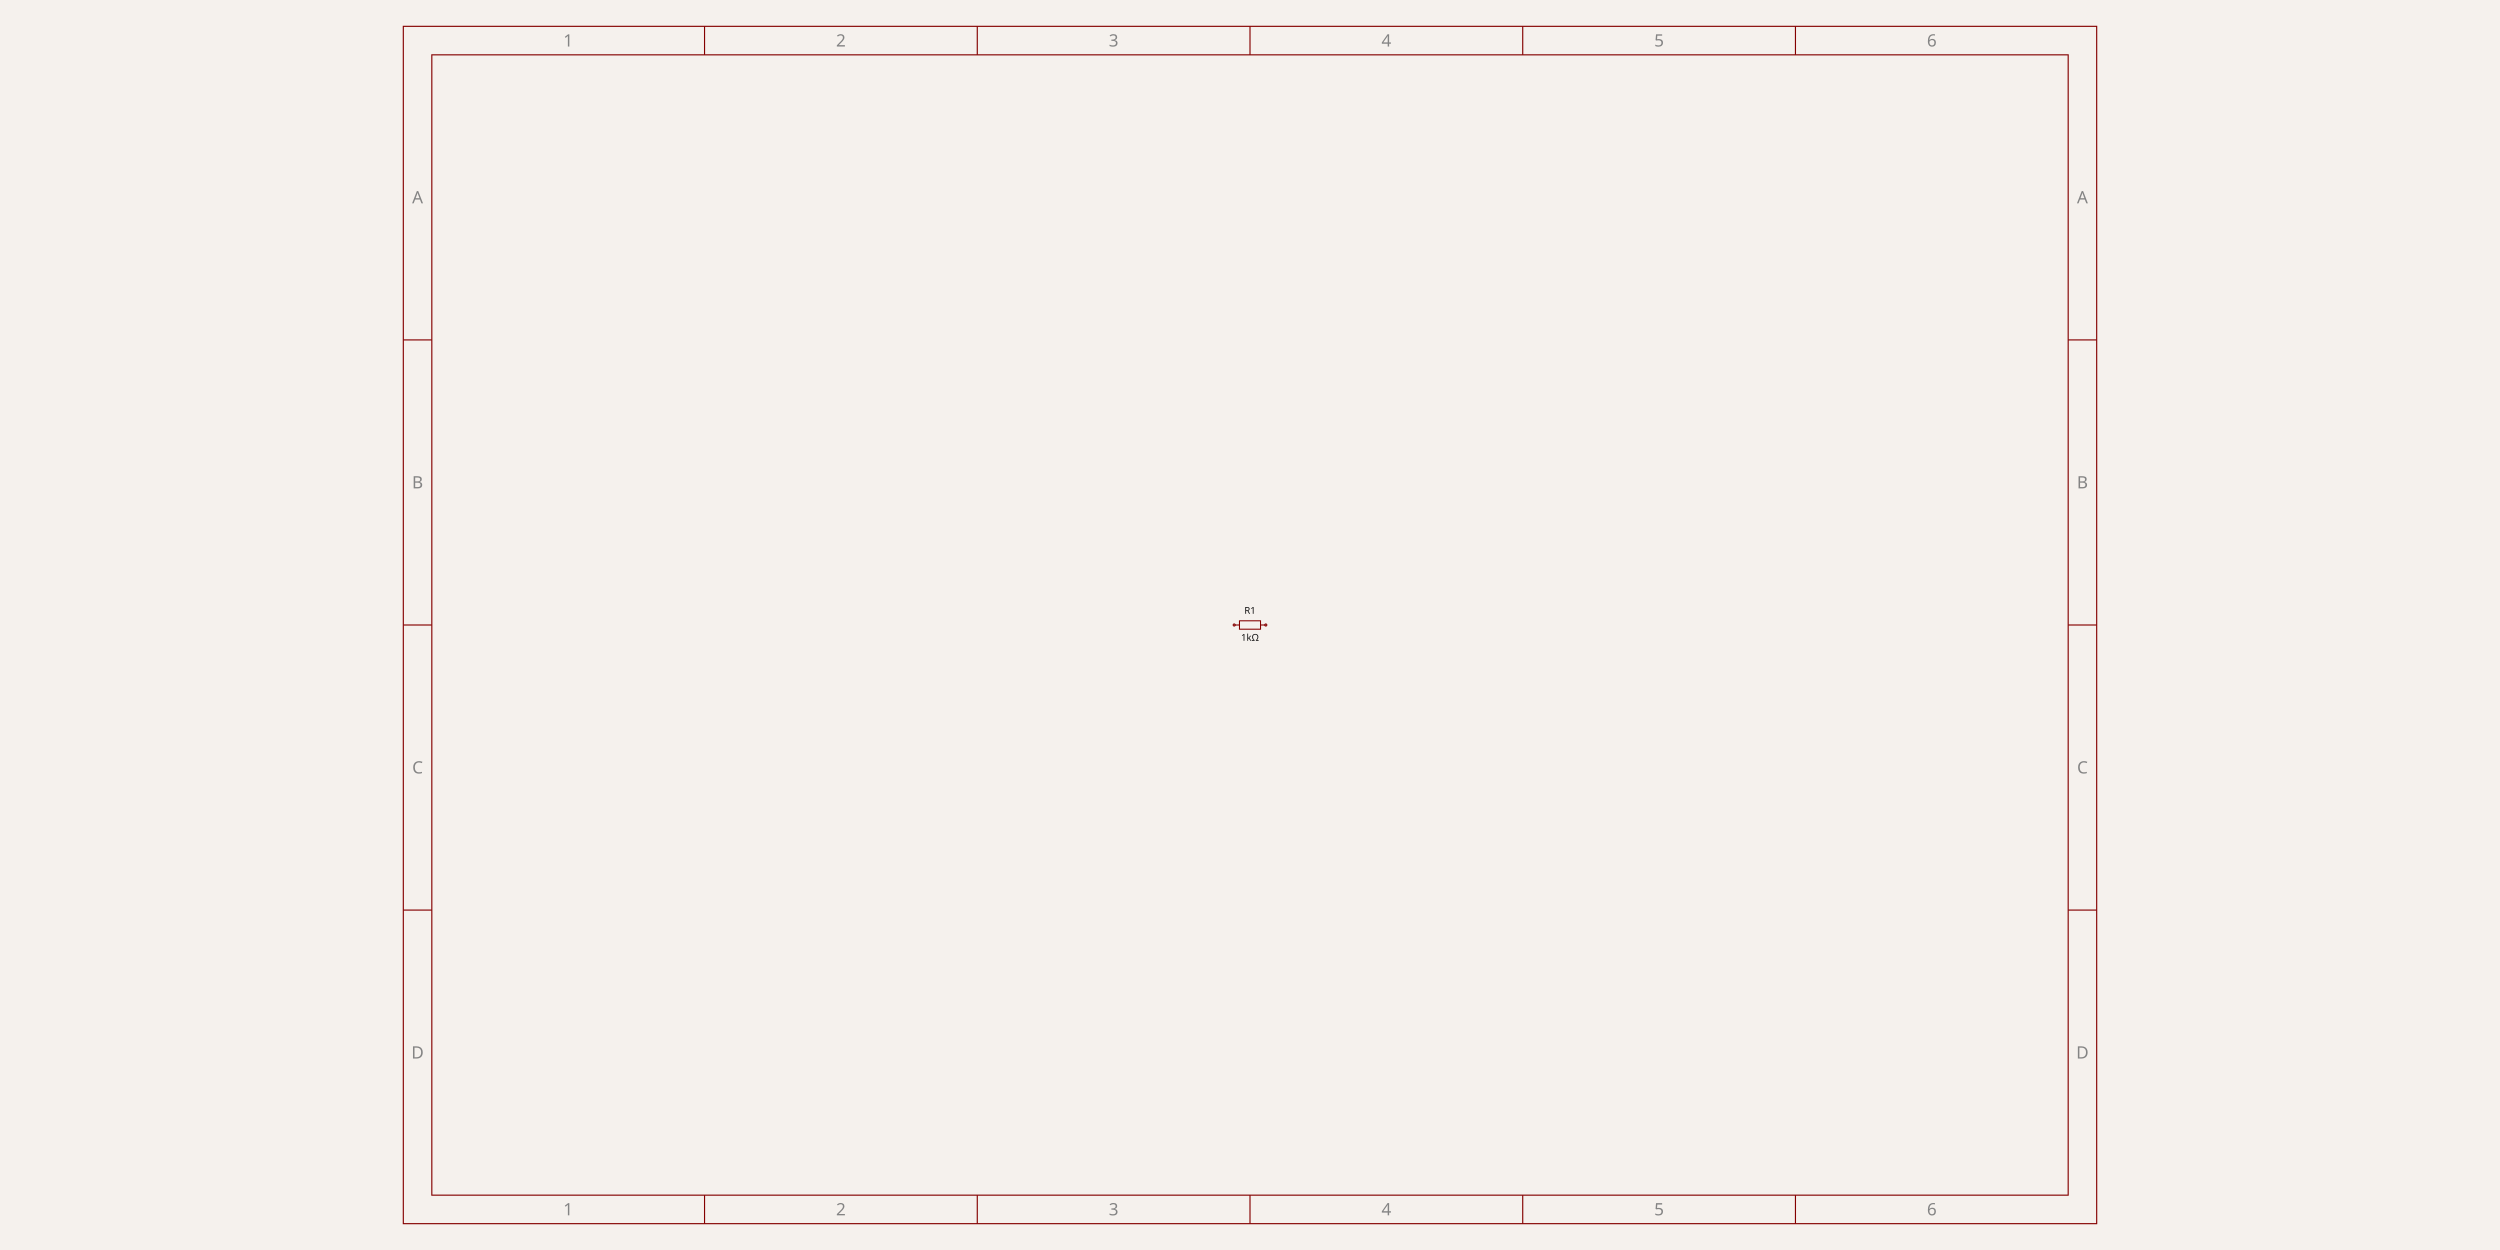
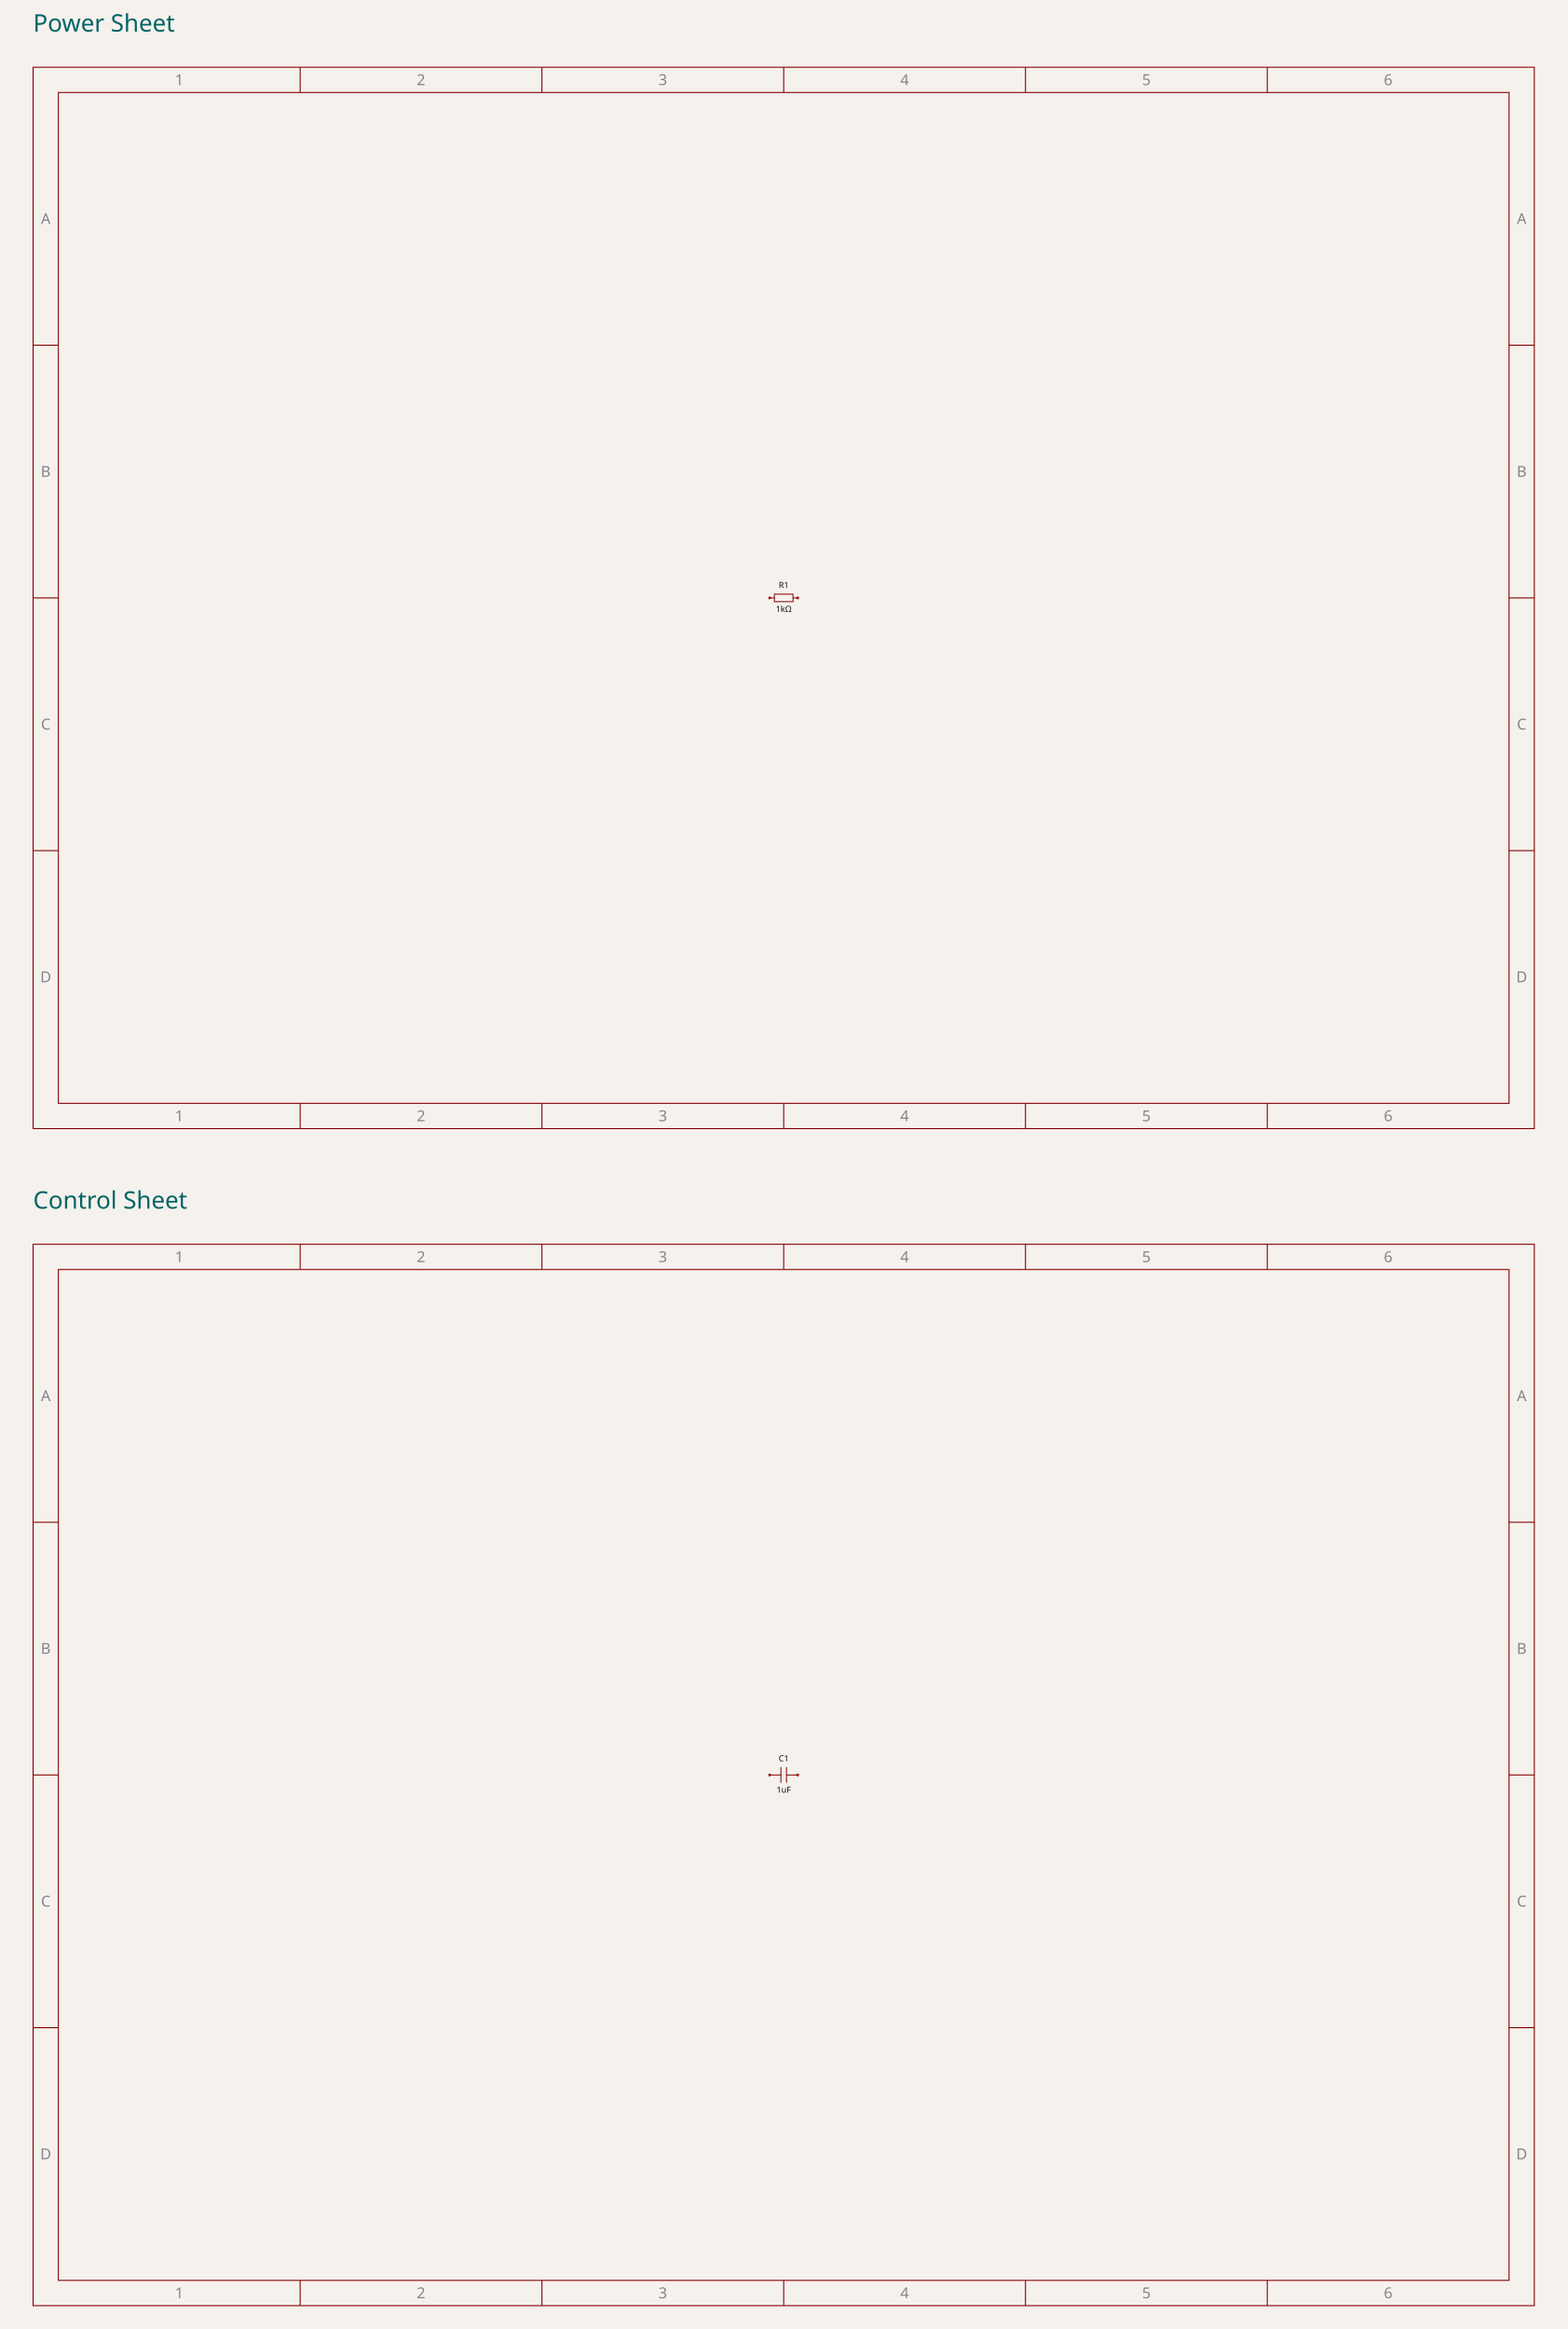
- <svg xmlns="http://www.w3.org/2000/svg" class="tscircuit-schematic" width="1200" height="600" style="background-color: rgb(245, 241, 237)" data-real-to-screen-transform="matrix(25.2778238514,0,0,-25.2778238514,600,300)">
-   <style>
+ <svg xmlns="http://www.w3.org/2000/svg" class="tscircuit-stacked-schematic" width="1000" height="1486" viewBox="0 0 1000 1486" style="background-color: rgb(245, 241, 237)">
+   <rect class="boundary" x="0" y="0" width="1000" height="1486" fill="rgb(245, 241, 237)" />
+   <text class="stacked-sheet-label" x="21.113" y="20.16" font-family="sans-serif" font-size="15.4px" fill="rgb(0, 100, 100)" data-schematic-sheet-id="schematic_sheet_0">Power Sheet</text>
+   <svg class="tscircuit-schematic" width="1000" height="707" style="background-color: rgb(245, 241, 237)" data-real-to-screen-transform="matrix(29.7857024382,0,0,-29.7857024382,500,353.5)" x="0" y="28">
+     <style>
+               .boundary { fill: rgb(245, 241, 237); }
+               .schematic-boundary { fill: none; stroke: #fff; }
+               .component { fill: none; stroke: rgb(132, 0, 0); }
+               .chip { fill: rgb(255, 255, 194); stroke: rgb(132, 0, 0); }
+               .component-pin { fill: none; stroke: rgb(132, 0, 0); }
+               .text { font-family: sans-serif; fill: rgb(0, 150, 0); }
+               .pin-number { fill: rgb(169, 0, 0); }
+               .port-label { fill: rgb(0, 100, 100); }
+               .component-name { fill: rgb(0, 100, 100); }
+ 
+             </style>
+     <rect class="boundary" x="0" y="0" width="1000" height="707" />
+     <g class="schematic-sheet" data-circuit-json-type="schematic_sheet" data-schematic-sheet-id="schematic_sheet_0">
+       <rect class="sch-rect" x="21.113" y="14.893" width="957.775" height="677.214" fill="none" stroke="rgb(132, 0, 0)" stroke-width="0.645" data-schematic-rect-id="schematic_sheet_0_outer" />
+       <rect class="sch-rect" x="37.237" y="31.017" width="925.526" height="644.966" fill="none" stroke="rgb(132, 0, 0)" stroke-width="0.645" data-schematic-rect-id="schematic_sheet_0_inner" />
+       <line class="sch-line" x1="191.491" y1="14.893" x2="191.491" y2="31.017" stroke="rgb(132, 0, 0)" stroke-width="0.645" data-schematic-line-id="schematic_sheet_0_top_column_1" />
+       <line class="sch-line" x1="191.491" y1="692.107" x2="191.491" y2="675.983" stroke="rgb(132, 0, 0)" stroke-width="0.645" data-schematic-line-id="schematic_sheet_0_bottom_column_1" />
+       <line class="sch-line" x1="345.746" y1="14.893" x2="345.746" y2="31.017" stroke="rgb(132, 0, 0)" stroke-width="0.645" data-schematic-line-id="schematic_sheet_0_top_column_2" />
+       <line class="sch-line" x1="345.746" y1="692.107" x2="345.746" y2="675.983" stroke="rgb(132, 0, 0)" stroke-width="0.645" data-schematic-line-id="schematic_sheet_0_bottom_column_2" />
+       <line class="sch-line" x1="500" y1="14.893" x2="500" y2="31.017" stroke="rgb(132, 0, 0)" stroke-width="0.645" data-schematic-line-id="schematic_sheet_0_top_column_3" />
+       <line class="sch-line" x1="500" y1="692.107" x2="500" y2="675.983" stroke="rgb(132, 0, 0)" stroke-width="0.645" data-schematic-line-id="schematic_sheet_0_bottom_column_3" />
+       <line class="sch-line" x1="654.254" y1="14.893" x2="654.254" y2="31.017" stroke="rgb(132, 0, 0)" stroke-width="0.645" data-schematic-line-id="schematic_sheet_0_top_column_4" />
+       <line class="sch-line" x1="654.254" y1="692.107" x2="654.254" y2="675.983" stroke="rgb(132, 0, 0)" stroke-width="0.645" data-schematic-line-id="schematic_sheet_0_bottom_column_4" />
+       <line class="sch-line" x1="808.509" y1="14.893" x2="808.509" y2="31.017" stroke="rgb(132, 0, 0)" stroke-width="0.645" data-schematic-line-id="schematic_sheet_0_top_column_5" />
+       <line class="sch-line" x1="808.509" y1="692.107" x2="808.509" y2="675.983" stroke="rgb(132, 0, 0)" stroke-width="0.645" data-schematic-line-id="schematic_sheet_0_bottom_column_5" />
+       <line class="sch-line" x1="21.113" y1="514.741" x2="37.237" y2="514.741" stroke="rgb(132, 0, 0)" stroke-width="0.645" data-schematic-line-id="schematic_sheet_0_left_row_1" />
+       <line class="sch-line" x1="978.887" y1="514.741" x2="962.763" y2="514.741" stroke="rgb(132, 0, 0)" stroke-width="0.645" data-schematic-line-id="schematic_sheet_0_right_row_1" />
+       <line class="sch-line" x1="21.113" y1="353.5" x2="37.237" y2="353.5" stroke="rgb(132, 0, 0)" stroke-width="0.645" data-schematic-line-id="schematic_sheet_0_left_row_2" />
+       <line class="sch-line" x1="978.887" y1="353.5" x2="962.763" y2="353.5" stroke="rgb(132, 0, 0)" stroke-width="0.645" data-schematic-line-id="schematic_sheet_0_right_row_2" />
+       <line class="sch-line" x1="21.113" y1="192.259" x2="37.237" y2="192.259" stroke="rgb(132, 0, 0)" stroke-width="0.645" data-schematic-line-id="schematic_sheet_0_left_row_3" />
+       <line class="sch-line" x1="978.887" y1="192.259" x2="962.763" y2="192.259" stroke="rgb(132, 0, 0)" stroke-width="0.645" data-schematic-line-id="schematic_sheet_0_right_row_3" />
+       <text class="sch-text" x="114.364" y="22.955" fill="rgb(132, 132, 132)" text-anchor="middle" dominant-baseline="middle" font-family="sans-serif" font-size="9.674px" transform="rotate(0, 114.3641, 22.95493)">1</text>
+       <text class="sch-text" x="114.364" y="684.045" fill="rgb(132, 132, 132)" text-anchor="middle" dominant-baseline="middle" font-family="sans-serif" font-size="9.674px" transform="rotate(0, 114.3641, 684.0451)">1</text>
+       <text class="sch-text" x="268.618" y="22.955" fill="rgb(132, 132, 132)" text-anchor="middle" dominant-baseline="middle" font-family="sans-serif" font-size="9.674px" transform="rotate(0, 268.6184, 22.95493)">2</text>
+       <text class="sch-text" x="268.618" y="684.045" fill="rgb(132, 132, 132)" text-anchor="middle" dominant-baseline="middle" font-family="sans-serif" font-size="9.674px" transform="rotate(0, 268.6184, 684.0451)">2</text>
+       <text class="sch-text" x="422.873" y="22.955" fill="rgb(132, 132, 132)" text-anchor="middle" dominant-baseline="middle" font-family="sans-serif" font-size="9.674px" transform="rotate(0, 422.8728, 22.95493)">3</text>
+       <text class="sch-text" x="422.873" y="684.045" fill="rgb(132, 132, 132)" text-anchor="middle" dominant-baseline="middle" font-family="sans-serif" font-size="9.674px" transform="rotate(0, 422.8728, 684.0451)">3</text>
+       <text class="sch-text" x="577.127" y="22.955" fill="rgb(132, 132, 132)" text-anchor="middle" dominant-baseline="middle" font-family="sans-serif" font-size="9.674px" transform="rotate(0, 577.1272, 22.95493)">4</text>
+       <text class="sch-text" x="577.127" y="684.045" fill="rgb(132, 132, 132)" text-anchor="middle" dominant-baseline="middle" font-family="sans-serif" font-size="9.674px" transform="rotate(0, 577.1272, 684.0451)">4</text>
+       <text class="sch-text" x="731.382" y="22.955" fill="rgb(132, 132, 132)" text-anchor="middle" dominant-baseline="middle" font-family="sans-serif" font-size="9.674px" transform="rotate(0, 731.3816, 22.95493)">5</text>
+       <text class="sch-text" x="731.382" y="684.045" fill="rgb(132, 132, 132)" text-anchor="middle" dominant-baseline="middle" font-family="sans-serif" font-size="9.674px" transform="rotate(0, 731.3816, 684.0451)">5</text>
+       <text class="sch-text" x="885.636" y="22.955" fill="rgb(132, 132, 132)" text-anchor="middle" dominant-baseline="middle" font-family="sans-serif" font-size="9.674px" transform="rotate(0, 885.6359, 22.95493)">6</text>
+       <text class="sch-text" x="885.636" y="684.045" fill="rgb(132, 132, 132)" text-anchor="middle" dominant-baseline="middle" font-family="sans-serif" font-size="9.674px" transform="rotate(0, 885.6359, 684.0451)">6</text>
+       <text class="sch-text" x="29.175" y="111.638" fill="rgb(132, 132, 132)" text-anchor="middle" dominant-baseline="middle" font-family="sans-serif" font-size="9.674px" transform="rotate(0, 29.17482, 111.6378)">A</text>
+       <text class="sch-text" x="970.825" y="111.638" fill="rgb(132, 132, 132)" text-anchor="middle" dominant-baseline="middle" font-family="sans-serif" font-size="9.674px" transform="rotate(0, 970.8252, 111.6378)">A</text>
+       <text class="sch-text" x="29.175" y="272.879" fill="rgb(132, 132, 132)" text-anchor="middle" dominant-baseline="middle" font-family="sans-serif" font-size="9.674px" transform="rotate(0, 29.17482, 272.8793)">B</text>
+       <text class="sch-text" x="970.825" y="272.879" fill="rgb(132, 132, 132)" text-anchor="middle" dominant-baseline="middle" font-family="sans-serif" font-size="9.674px" transform="rotate(0, 970.8252, 272.8793)">B</text>
+       <text class="sch-text" x="29.175" y="434.121" fill="rgb(132, 132, 132)" text-anchor="middle" dominant-baseline="middle" font-family="sans-serif" font-size="9.674px" transform="rotate(0, 29.17482, 434.1207)">C</text>
+       <text class="sch-text" x="970.825" y="434.121" fill="rgb(132, 132, 132)" text-anchor="middle" dominant-baseline="middle" font-family="sans-serif" font-size="9.674px" transform="rotate(0, 970.8252, 434.1207)">C</text>
+       <text class="sch-text" x="29.175" y="595.362" fill="rgb(132, 132, 132)" text-anchor="middle" dominant-baseline="middle" font-family="sans-serif" font-size="9.674px" transform="rotate(0, 29.17482, 595.3622)">D</text>
+       <text class="sch-text" x="970.825" y="595.362" fill="rgb(132, 132, 132)" text-anchor="middle" dominant-baseline="middle" font-family="sans-serif" font-size="9.674px" transform="rotate(0, 970.8252, 595.3622)">D</text>
+     </g>
+     <g class="sch-component" data-circuit-json-type="schematic_component" data-schematic-component-id="schematic_component_0" data-schematic-sheet-id="schematic_sheet_0">
+       <rect class="component-overlay sch-component-overlay" x="491.064" y="351.118" width="17.871" height="4.765" fill="transparent" />
+       <path class="sch-component-symbol-path" d="M 491.064 353.5 L 494.043 353.5" stroke="rgb(132, 0, 0)" fill="none" stroke-width="0.596px" stroke-linecap="round" />
+       <path class="sch-component-symbol-path" d="M 505.957 353.5 L 508.936 353.5" stroke="rgb(132, 0, 0)" fill="none" stroke-width="0.596px" stroke-linecap="round" />
+       <path class="sch-component-symbol-path" d="M 494.043 351.118 L 505.957 351.118 L 505.957 355.882 L 494.043 355.882 L 494.043 351.118" stroke="rgb(132, 0, 0)" fill="none" stroke-width="0.596px" stroke-linecap="round" />
+       <text class="sch-component-name sch-component-text" x="500" y="348.734" stroke="rgb(245, 241, 237)" stroke-width="0.596px" paint-order="stroke" fill="rgb(15, 15, 15)" font-family="sans-serif" text-anchor="middle" dominant-baseline="ideographic" font-size="5.361px">R1</text>
+       <text class="sch-component-text" x="500" y="358.266" fill="rgb(15, 15, 15)" font-family="sans-serif" text-anchor="middle" dominant-baseline="hanging" font-size="5.361px">1kΩ</text>
+       <circle class="component-pin sch-component-pin" cx="491.064" cy="353.5" r="0.596px" stroke-width="0.596px" fill="none" stroke="rgb(132, 0, 0)" />
+       <circle class="component-pin sch-component-pin" cx="508.936" cy="353.5" r="0.596px" stroke-width="0.596px" fill="none" stroke="rgb(132, 0, 0)" />
+     </g>
+     <g class="schematic-port-hover sch-port-hover" data-schematic-port-id="source_port_0" data-schematic-sheet-id="schematic_sheet_0">
+       <circle cx="491.064" cy="353.5" r="1.191" fill="red" opacity="0" />
+     </g>
+     <g class="schematic-port-hover sch-port-hover" data-schematic-port-id="source_port_1" data-schematic-sheet-id="schematic_sheet_0">
+       <circle cx="508.936" cy="353.5" r="1.191" fill="red" opacity="0" />
+     </g>
+   </svg>
+   <text class="stacked-sheet-label" x="21.113" y="771.16" font-family="sans-serif" font-size="15.4px" fill="rgb(0, 100, 100)" data-schematic-sheet-id="schematic_sheet_1">Control Sheet</text>
+   <svg class="tscircuit-schematic" width="1000" height="707" style="background-color: rgb(245, 241, 237)" data-real-to-screen-transform="matrix(29.7857024382,0,0,-29.7857024382,500,353.5)" x="0" y="779">
+     <style>
              .boundary { fill: rgb(245, 241, 237); }
              .schematic-boundary { fill: none; stroke: #fff; }
              .component { fill: none; stroke: rgb(132, 0, 0); }
              .chip { fill: rgb(255, 255, 194); stroke: rgb(132, 0, 0); }
              .component-pin { fill: none; stroke: rgb(132, 0, 0); }
              .text { font-family: sans-serif; fill: rgb(0, 150, 0); }
              .pin-number { fill: rgb(169, 0, 0); }
              .port-label { fill: rgb(0, 100, 100); }
              .component-name { fill: rgb(0, 100, 100); }
              
            </style>
-   <rect class="boundary" x="0" y="0" width="1200" height="600" />
-   <g class="schematic-sheet" data-circuit-json-type="schematic_sheet" data-schematic-sheet-id="schematic_sheet_0">
-     <rect class="sch-rect" x="193.589" y="12.639" width="812.821" height="574.722" fill="none" stroke="rgb(132, 0, 0)" stroke-width="0.547" data-schematic-rect-id="schematic_sheet_0_outer" />
-     <rect class="sch-rect" x="207.273" y="26.323" width="785.454" height="547.354" fill="none" stroke="rgb(132, 0, 0)" stroke-width="0.547" data-schematic-rect-id="schematic_sheet_0_inner" />
-     <line class="sch-line" x1="338.182" y1="12.639" x2="338.182" y2="26.323" stroke="rgb(132, 0, 0)" stroke-width="0.547" data-schematic-line-id="schematic_sheet_0_top_column_1" />
-     <line class="sch-line" x1="338.182" y1="587.361" x2="338.182" y2="573.677" stroke="rgb(132, 0, 0)" stroke-width="0.547" data-schematic-line-id="schematic_sheet_0_bottom_column_1" />
-     <line class="sch-line" x1="469.091" y1="12.639" x2="469.091" y2="26.323" stroke="rgb(132, 0, 0)" stroke-width="0.547" data-schematic-line-id="schematic_sheet_0_top_column_2" />
-     <line class="sch-line" x1="469.091" y1="587.361" x2="469.091" y2="573.677" stroke="rgb(132, 0, 0)" stroke-width="0.547" data-schematic-line-id="schematic_sheet_0_bottom_column_2" />
-     <line class="sch-line" x1="600" y1="12.639" x2="600" y2="26.323" stroke="rgb(132, 0, 0)" stroke-width="0.547" data-schematic-line-id="schematic_sheet_0_top_column_3" />
-     <line class="sch-line" x1="600" y1="587.361" x2="600" y2="573.677" stroke="rgb(132, 0, 0)" stroke-width="0.547" data-schematic-line-id="schematic_sheet_0_bottom_column_3" />
-     <line class="sch-line" x1="730.909" y1="12.639" x2="730.909" y2="26.323" stroke="rgb(132, 0, 0)" stroke-width="0.547" data-schematic-line-id="schematic_sheet_0_top_column_4" />
-     <line class="sch-line" x1="730.909" y1="587.361" x2="730.909" y2="573.677" stroke="rgb(132, 0, 0)" stroke-width="0.547" data-schematic-line-id="schematic_sheet_0_bottom_column_4" />
-     <line class="sch-line" x1="861.818" y1="12.639" x2="861.818" y2="26.323" stroke="rgb(132, 0, 0)" stroke-width="0.547" data-schematic-line-id="schematic_sheet_0_top_column_5" />
-     <line class="sch-line" x1="861.818" y1="587.361" x2="861.818" y2="573.677" stroke="rgb(132, 0, 0)" stroke-width="0.547" data-schematic-line-id="schematic_sheet_0_bottom_column_5" />
-     <line class="sch-line" x1="193.589" y1="436.839" x2="207.273" y2="436.839" stroke="rgb(132, 0, 0)" stroke-width="0.547" data-schematic-line-id="schematic_sheet_0_left_row_1" />
-     <line class="sch-line" x1="1006.411" y1="436.839" x2="992.727" y2="436.839" stroke="rgb(132, 0, 0)" stroke-width="0.547" data-schematic-line-id="schematic_sheet_0_right_row_1" />
-     <line class="sch-line" x1="193.589" y1="300" x2="207.273" y2="300" stroke="rgb(132, 0, 0)" stroke-width="0.547" data-schematic-line-id="schematic_sheet_0_left_row_2" />
-     <line class="sch-line" x1="1006.411" y1="300" x2="992.727" y2="300" stroke="rgb(132, 0, 0)" stroke-width="0.547" data-schematic-line-id="schematic_sheet_0_right_row_2" />
-     <line class="sch-line" x1="193.589" y1="163.161" x2="207.273" y2="163.161" stroke="rgb(132, 0, 0)" stroke-width="0.547" data-schematic-line-id="schematic_sheet_0_left_row_3" />
-     <line class="sch-line" x1="1006.411" y1="163.161" x2="992.727" y2="163.161" stroke="rgb(132, 0, 0)" stroke-width="0.547" data-schematic-line-id="schematic_sheet_0_right_row_3" />
-     <text class="sch-text" x="272.728" y="19.481" fill="rgb(132, 132, 132)" text-anchor="middle" dominant-baseline="middle" font-family="sans-serif" font-size="8.21px" transform="rotate(0, 272.7276, 19.48084)">1</text>
-     <text class="sch-text" x="272.728" y="580.519" fill="rgb(132, 132, 132)" text-anchor="middle" dominant-baseline="middle" font-family="sans-serif" font-size="8.21px" transform="rotate(0, 272.7276, 580.5192)">1</text>
-     <text class="sch-text" x="403.637" y="19.481" fill="rgb(132, 132, 132)" text-anchor="middle" dominant-baseline="middle" font-family="sans-serif" font-size="8.21px" transform="rotate(0, 403.6366, 19.48084)">2</text>
-     <text class="sch-text" x="403.637" y="580.519" fill="rgb(132, 132, 132)" text-anchor="middle" dominant-baseline="middle" font-family="sans-serif" font-size="8.21px" transform="rotate(0, 403.6366, 580.5192)">2</text>
-     <text class="sch-text" x="534.546" y="19.481" fill="rgb(132, 132, 132)" text-anchor="middle" dominant-baseline="middle" font-family="sans-serif" font-size="8.21px" transform="rotate(0, 534.5455, 19.48084)">3</text>
-     <text class="sch-text" x="534.546" y="580.519" fill="rgb(132, 132, 132)" text-anchor="middle" dominant-baseline="middle" font-family="sans-serif" font-size="8.21px" transform="rotate(0, 534.5455, 580.5192)">3</text>
-     <text class="sch-text" x="665.454" y="19.481" fill="rgb(132, 132, 132)" text-anchor="middle" dominant-baseline="middle" font-family="sans-serif" font-size="8.21px" transform="rotate(0, 665.4545, 19.48084)">4</text>
-     <text class="sch-text" x="665.454" y="580.519" fill="rgb(132, 132, 132)" text-anchor="middle" dominant-baseline="middle" font-family="sans-serif" font-size="8.21px" transform="rotate(0, 665.4545, 580.5192)">4</text>
-     <text class="sch-text" x="796.363" y="19.481" fill="rgb(132, 132, 132)" text-anchor="middle" dominant-baseline="middle" font-family="sans-serif" font-size="8.21px" transform="rotate(0, 796.3634, 19.48084)">5</text>
-     <text class="sch-text" x="796.363" y="580.519" fill="rgb(132, 132, 132)" text-anchor="middle" dominant-baseline="middle" font-family="sans-serif" font-size="8.21px" transform="rotate(0, 796.3634, 580.5192)">5</text>
-     <text class="sch-text" x="927.272" y="19.481" fill="rgb(132, 132, 132)" text-anchor="middle" dominant-baseline="middle" font-family="sans-serif" font-size="8.21px" transform="rotate(0, 927.2724, 19.48084)">6</text>
-     <text class="sch-text" x="927.272" y="580.519" fill="rgb(132, 132, 132)" text-anchor="middle" dominant-baseline="middle" font-family="sans-serif" font-size="8.21px" transform="rotate(0, 927.2724, 580.5192)">6</text>
-     <text class="sch-text" x="200.431" y="94.742" fill="rgb(132, 132, 132)" text-anchor="middle" dominant-baseline="middle" font-family="sans-serif" font-size="8.21px" transform="rotate(0, 200.4312, 94.74208)">A</text>
-     <text class="sch-text" x="999.569" y="94.742" fill="rgb(132, 132, 132)" text-anchor="middle" dominant-baseline="middle" font-family="sans-serif" font-size="8.21px" transform="rotate(0, 999.5688, 94.74208)">A</text>
-     <text class="sch-text" x="200.431" y="231.581" fill="rgb(132, 132, 132)" text-anchor="middle" dominant-baseline="middle" font-family="sans-serif" font-size="8.21px" transform="rotate(0, 200.4312, 231.5807)">B</text>
-     <text class="sch-text" x="999.569" y="231.581" fill="rgb(132, 132, 132)" text-anchor="middle" dominant-baseline="middle" font-family="sans-serif" font-size="8.21px" transform="rotate(0, 999.5688, 231.5807)">B</text>
-     <text class="sch-text" x="200.431" y="368.419" fill="rgb(132, 132, 132)" text-anchor="middle" dominant-baseline="middle" font-family="sans-serif" font-size="8.21px" transform="rotate(0, 200.4312, 368.4193)">C</text>
-     <text class="sch-text" x="999.569" y="368.419" fill="rgb(132, 132, 132)" text-anchor="middle" dominant-baseline="middle" font-family="sans-serif" font-size="8.21px" transform="rotate(0, 999.5688, 368.4193)">C</text>
-     <text class="sch-text" x="200.431" y="505.258" fill="rgb(132, 132, 132)" text-anchor="middle" dominant-baseline="middle" font-family="sans-serif" font-size="8.21px" transform="rotate(0, 200.4312, 505.2579)">D</text>
-     <text class="sch-text" x="999.569" y="505.258" fill="rgb(132, 132, 132)" text-anchor="middle" dominant-baseline="middle" font-family="sans-serif" font-size="8.21px" transform="rotate(0, 999.5688, 505.2579)">D</text>
-   </g>
-   <g class="sch-component" data-circuit-json-type="schematic_component" data-schematic-component-id="schematic_component_0" data-schematic-sheet-id="schematic_sheet_0">
-     <rect class="component-overlay sch-component-overlay" x="592.417" y="297.978" width="15.167" height="4.043" fill="transparent" />
-     <path class="sch-component-symbol-path" d="M 592.417 300 L 594.945 300" stroke="rgb(132, 0, 0)" fill="none" stroke-width="0.506px" stroke-linecap="round" />
-     <path class="sch-component-symbol-path" d="M 605.055 300 L 607.583 300" stroke="rgb(132, 0, 0)" fill="none" stroke-width="0.506px" stroke-linecap="round" />
-     <path class="sch-component-symbol-path" d="M 594.945 297.978 L 605.055 297.978 L 605.055 302.022 L 594.945 302.022 L 594.945 297.978" stroke="rgb(132, 0, 0)" fill="none" stroke-width="0.506px" stroke-linecap="round" />
-     <text class="sch-component-name sch-component-text" x="600" y="295.956" stroke="rgb(245, 241, 237)" stroke-width="0.506px" paint-order="stroke" fill="rgb(15, 15, 15)" font-family="sans-serif" text-anchor="middle" dominant-baseline="ideographic" font-size="4.55px">R1</text>
-     <text class="sch-component-text" x="600" y="304.044" fill="rgb(15, 15, 15)" font-family="sans-serif" text-anchor="middle" dominant-baseline="hanging" font-size="4.55px">1kΩ</text>
-     <circle class="component-pin sch-component-pin" cx="592.417" cy="300" r="0.506px" stroke-width="0.506px" fill="none" stroke="rgb(132, 0, 0)" />
-     <circle class="component-pin sch-component-pin" cx="607.583" cy="300" r="0.506px" stroke-width="0.506px" fill="none" stroke="rgb(132, 0, 0)" />
-   </g>
-   <g class="schematic-port-hover sch-port-hover" data-schematic-port-id="source_port_0" data-schematic-sheet-id="schematic_sheet_0">
-     <circle cx="592.417" cy="300" r="1.011" fill="red" opacity="0" />
-   </g>
-   <g class="schematic-port-hover sch-port-hover" data-schematic-port-id="source_port_1" data-schematic-sheet-id="schematic_sheet_0">
-     <circle cx="607.583" cy="300" r="1.011" fill="red" opacity="0" />
-   </g>
+     <rect class="boundary" x="0" y="0" width="1000" height="707" />
+     <g class="schematic-sheet" data-circuit-json-type="schematic_sheet" data-schematic-sheet-id="schematic_sheet_1">
+       <rect class="sch-rect" x="21.113" y="14.893" width="957.775" height="677.214" fill="none" stroke="rgb(132, 0, 0)" stroke-width="0.645" data-schematic-rect-id="schematic_sheet_1_outer" />
+       <rect class="sch-rect" x="37.237" y="31.017" width="925.526" height="644.966" fill="none" stroke="rgb(132, 0, 0)" stroke-width="0.645" data-schematic-rect-id="schematic_sheet_1_inner" />
+       <line class="sch-line" x1="191.491" y1="14.893" x2="191.491" y2="31.017" stroke="rgb(132, 0, 0)" stroke-width="0.645" data-schematic-line-id="schematic_sheet_1_top_column_1" />
+       <line class="sch-line" x1="191.491" y1="692.107" x2="191.491" y2="675.983" stroke="rgb(132, 0, 0)" stroke-width="0.645" data-schematic-line-id="schematic_sheet_1_bottom_column_1" />
+       <line class="sch-line" x1="345.746" y1="14.893" x2="345.746" y2="31.017" stroke="rgb(132, 0, 0)" stroke-width="0.645" data-schematic-line-id="schematic_sheet_1_top_column_2" />
+       <line class="sch-line" x1="345.746" y1="692.107" x2="345.746" y2="675.983" stroke="rgb(132, 0, 0)" stroke-width="0.645" data-schematic-line-id="schematic_sheet_1_bottom_column_2" />
+       <line class="sch-line" x1="500" y1="14.893" x2="500" y2="31.017" stroke="rgb(132, 0, 0)" stroke-width="0.645" data-schematic-line-id="schematic_sheet_1_top_column_3" />
+       <line class="sch-line" x1="500" y1="692.107" x2="500" y2="675.983" stroke="rgb(132, 0, 0)" stroke-width="0.645" data-schematic-line-id="schematic_sheet_1_bottom_column_3" />
+       <line class="sch-line" x1="654.254" y1="14.893" x2="654.254" y2="31.017" stroke="rgb(132, 0, 0)" stroke-width="0.645" data-schematic-line-id="schematic_sheet_1_top_column_4" />
+       <line class="sch-line" x1="654.254" y1="692.107" x2="654.254" y2="675.983" stroke="rgb(132, 0, 0)" stroke-width="0.645" data-schematic-line-id="schematic_sheet_1_bottom_column_4" />
+       <line class="sch-line" x1="808.509" y1="14.893" x2="808.509" y2="31.017" stroke="rgb(132, 0, 0)" stroke-width="0.645" data-schematic-line-id="schematic_sheet_1_top_column_5" />
+       <line class="sch-line" x1="808.509" y1="692.107" x2="808.509" y2="675.983" stroke="rgb(132, 0, 0)" stroke-width="0.645" data-schematic-line-id="schematic_sheet_1_bottom_column_5" />
+       <line class="sch-line" x1="21.113" y1="514.741" x2="37.237" y2="514.741" stroke="rgb(132, 0, 0)" stroke-width="0.645" data-schematic-line-id="schematic_sheet_1_left_row_1" />
+       <line class="sch-line" x1="978.887" y1="514.741" x2="962.763" y2="514.741" stroke="rgb(132, 0, 0)" stroke-width="0.645" data-schematic-line-id="schematic_sheet_1_right_row_1" />
+       <line class="sch-line" x1="21.113" y1="353.5" x2="37.237" y2="353.5" stroke="rgb(132, 0, 0)" stroke-width="0.645" data-schematic-line-id="schematic_sheet_1_left_row_2" />
+       <line class="sch-line" x1="978.887" y1="353.5" x2="962.763" y2="353.5" stroke="rgb(132, 0, 0)" stroke-width="0.645" data-schematic-line-id="schematic_sheet_1_right_row_2" />
+       <line class="sch-line" x1="21.113" y1="192.259" x2="37.237" y2="192.259" stroke="rgb(132, 0, 0)" stroke-width="0.645" data-schematic-line-id="schematic_sheet_1_left_row_3" />
+       <line class="sch-line" x1="978.887" y1="192.259" x2="962.763" y2="192.259" stroke="rgb(132, 0, 0)" stroke-width="0.645" data-schematic-line-id="schematic_sheet_1_right_row_3" />
+       <text class="sch-text" x="114.364" y="22.955" fill="rgb(132, 132, 132)" text-anchor="middle" dominant-baseline="middle" font-family="sans-serif" font-size="9.674px" transform="rotate(0, 114.3641, 22.95493)">1</text>
+       <text class="sch-text" x="114.364" y="684.045" fill="rgb(132, 132, 132)" text-anchor="middle" dominant-baseline="middle" font-family="sans-serif" font-size="9.674px" transform="rotate(0, 114.3641, 684.0451)">1</text>
+       <text class="sch-text" x="268.618" y="22.955" fill="rgb(132, 132, 132)" text-anchor="middle" dominant-baseline="middle" font-family="sans-serif" font-size="9.674px" transform="rotate(0, 268.6184, 22.95493)">2</text>
+       <text class="sch-text" x="268.618" y="684.045" fill="rgb(132, 132, 132)" text-anchor="middle" dominant-baseline="middle" font-family="sans-serif" font-size="9.674px" transform="rotate(0, 268.6184, 684.0451)">2</text>
+       <text class="sch-text" x="422.873" y="22.955" fill="rgb(132, 132, 132)" text-anchor="middle" dominant-baseline="middle" font-family="sans-serif" font-size="9.674px" transform="rotate(0, 422.8728, 22.95493)">3</text>
+       <text class="sch-text" x="422.873" y="684.045" fill="rgb(132, 132, 132)" text-anchor="middle" dominant-baseline="middle" font-family="sans-serif" font-size="9.674px" transform="rotate(0, 422.8728, 684.0451)">3</text>
+       <text class="sch-text" x="577.127" y="22.955" fill="rgb(132, 132, 132)" text-anchor="middle" dominant-baseline="middle" font-family="sans-serif" font-size="9.674px" transform="rotate(0, 577.1272, 22.95493)">4</text>
+       <text class="sch-text" x="577.127" y="684.045" fill="rgb(132, 132, 132)" text-anchor="middle" dominant-baseline="middle" font-family="sans-serif" font-size="9.674px" transform="rotate(0, 577.1272, 684.0451)">4</text>
+       <text class="sch-text" x="731.382" y="22.955" fill="rgb(132, 132, 132)" text-anchor="middle" dominant-baseline="middle" font-family="sans-serif" font-size="9.674px" transform="rotate(0, 731.3816, 22.95493)">5</text>
+       <text class="sch-text" x="731.382" y="684.045" fill="rgb(132, 132, 132)" text-anchor="middle" dominant-baseline="middle" font-family="sans-serif" font-size="9.674px" transform="rotate(0, 731.3816, 684.0451)">5</text>
+       <text class="sch-text" x="885.636" y="22.955" fill="rgb(132, 132, 132)" text-anchor="middle" dominant-baseline="middle" font-family="sans-serif" font-size="9.674px" transform="rotate(0, 885.6359, 22.95493)">6</text>
+       <text class="sch-text" x="885.636" y="684.045" fill="rgb(132, 132, 132)" text-anchor="middle" dominant-baseline="middle" font-family="sans-serif" font-size="9.674px" transform="rotate(0, 885.6359, 684.0451)">6</text>
+       <text class="sch-text" x="29.175" y="111.638" fill="rgb(132, 132, 132)" text-anchor="middle" dominant-baseline="middle" font-family="sans-serif" font-size="9.674px" transform="rotate(0, 29.17482, 111.6378)">A</text>
+       <text class="sch-text" x="970.825" y="111.638" fill="rgb(132, 132, 132)" text-anchor="middle" dominant-baseline="middle" font-family="sans-serif" font-size="9.674px" transform="rotate(0, 970.8252, 111.6378)">A</text>
+       <text class="sch-text" x="29.175" y="272.879" fill="rgb(132, 132, 132)" text-anchor="middle" dominant-baseline="middle" font-family="sans-serif" font-size="9.674px" transform="rotate(0, 29.17482, 272.8793)">B</text>
+       <text class="sch-text" x="970.825" y="272.879" fill="rgb(132, 132, 132)" text-anchor="middle" dominant-baseline="middle" font-family="sans-serif" font-size="9.674px" transform="rotate(0, 970.8252, 272.8793)">B</text>
+       <text class="sch-text" x="29.175" y="434.121" fill="rgb(132, 132, 132)" text-anchor="middle" dominant-baseline="middle" font-family="sans-serif" font-size="9.674px" transform="rotate(0, 29.17482, 434.1207)">C</text>
+       <text class="sch-text" x="970.825" y="434.121" fill="rgb(132, 132, 132)" text-anchor="middle" dominant-baseline="middle" font-family="sans-serif" font-size="9.674px" transform="rotate(0, 970.8252, 434.1207)">C</text>
+       <text class="sch-text" x="29.175" y="595.362" fill="rgb(132, 132, 132)" text-anchor="middle" dominant-baseline="middle" font-family="sans-serif" font-size="9.674px" transform="rotate(0, 29.17482, 595.3622)">D</text>
+       <text class="sch-text" x="970.825" y="595.362" fill="rgb(132, 132, 132)" text-anchor="middle" dominant-baseline="middle" font-family="sans-serif" font-size="9.674px" transform="rotate(0, 970.8252, 595.3622)">D</text>
+     </g>
+     <g class="sch-component" data-circuit-json-type="schematic_component" data-schematic-component-id="schematic_component_1" data-schematic-sheet-id="schematic_sheet_1">
+       <rect class="component-overlay sch-component-overlay" x="491.064" y="348.734" width="17.871" height="9.533" fill="transparent" />
+       <path class="sch-component-symbol-path" d="M 508.936 353.5 L 501.787 353.5" stroke="rgb(132, 0, 0)" fill="none" stroke-width="0.596px" stroke-linecap="round" />
+       <path class="sch-component-symbol-path" d="M 498.213 353.5 L 491.064 353.5" stroke="rgb(132, 0, 0)" fill="none" stroke-width="0.596px" stroke-linecap="round" />
+       <path class="sch-component-symbol-path" d="M 501.787 348.734 L 501.787 358.266" stroke="rgb(132, 0, 0)" fill="none" stroke-width="0.596px" stroke-linecap="round" />
+       <path class="sch-component-symbol-path" d="M 498.213 348.734 L 498.213 358.266" stroke="rgb(132, 0, 0)" fill="none" stroke-width="0.596px" stroke-linecap="round" />
+       <text class="sch-component-name sch-component-text" x="500" y="346.351" stroke="rgb(245, 241, 237)" stroke-width="0.596px" paint-order="stroke" fill="rgb(15, 15, 15)" font-family="sans-serif" text-anchor="middle" dominant-baseline="ideographic" font-size="5.361px">C1</text>
+       <text class="sch-component-text" x="500" y="360.649" fill="rgb(15, 15, 15)" font-family="sans-serif" text-anchor="middle" dominant-baseline="hanging" font-size="5.361px">1uF</text>
+       <circle class="component-pin sch-component-pin" cx="491.064" cy="353.5" r="0.596px" stroke-width="0.596px" fill="none" stroke="rgb(132, 0, 0)" />
+       <circle class="component-pin sch-component-pin" cx="508.936" cy="353.5" r="0.596px" stroke-width="0.596px" fill="none" stroke="rgb(132, 0, 0)" />
+     </g>
+     <g class="schematic-port-hover sch-port-hover" data-schematic-port-id="source_port_2" data-schematic-sheet-id="schematic_sheet_1">
+       <circle cx="491.064" cy="353.5" r="1.191" fill="red" opacity="0" />
+     </g>
+     <g class="schematic-port-hover sch-port-hover" data-schematic-port-id="source_port_3" data-schematic-sheet-id="schematic_sheet_1">
+       <circle cx="508.936" cy="353.5" r="1.191" fill="red" opacity="0" />
+     </g>
+   </svg>
</svg>
